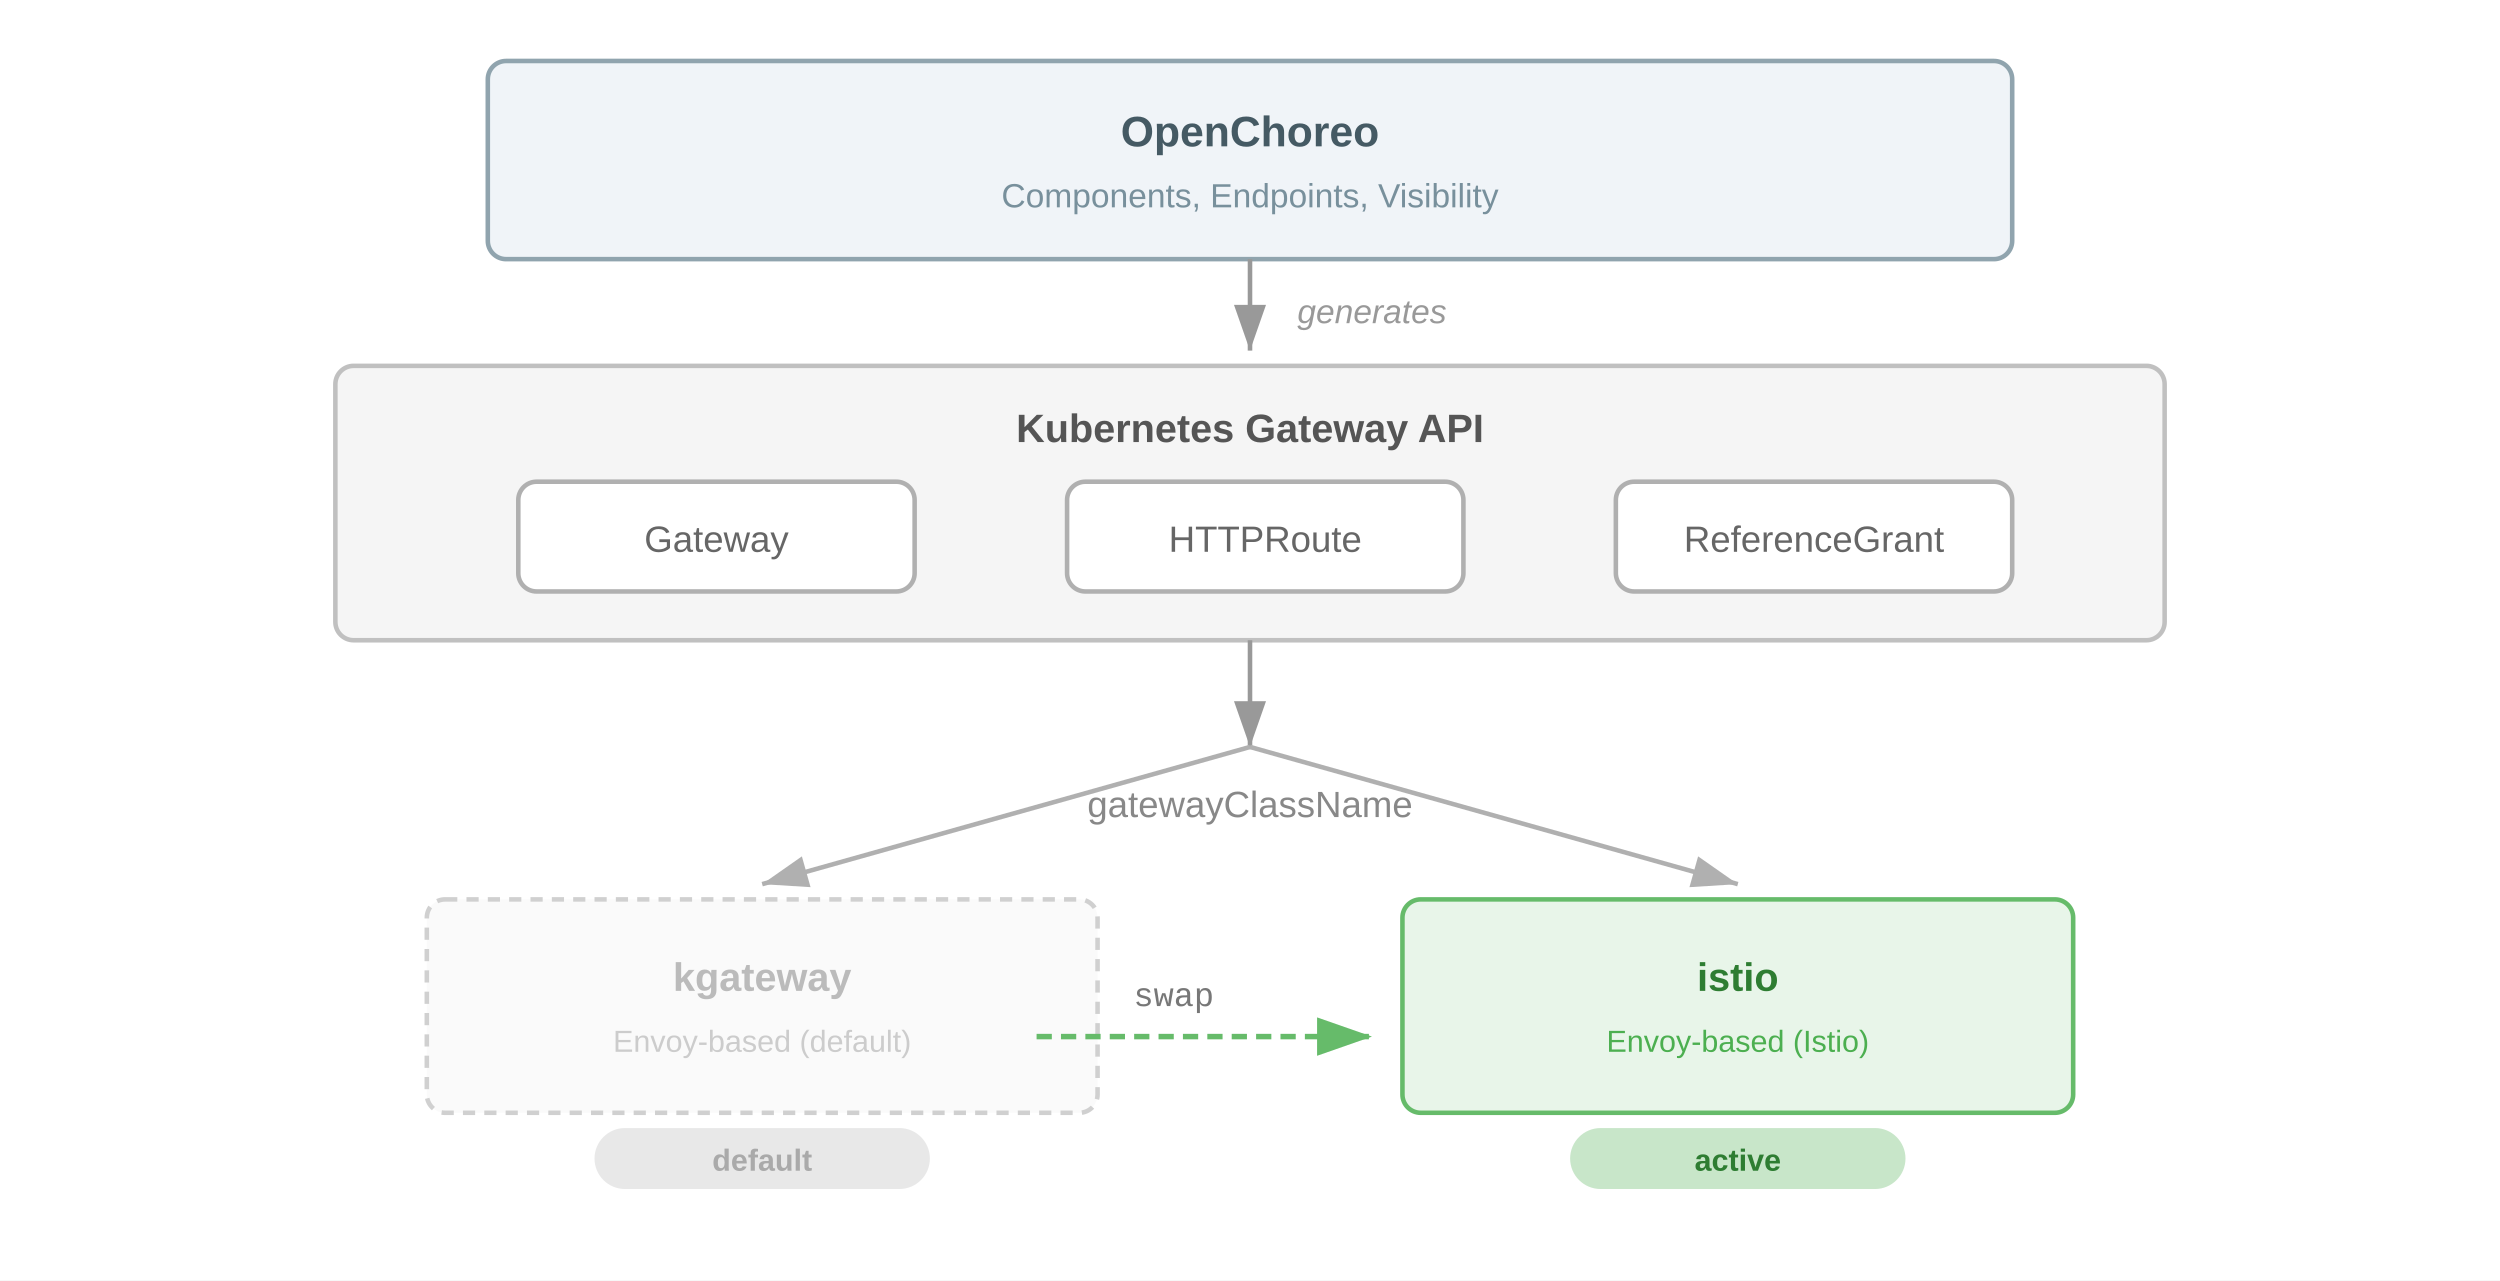
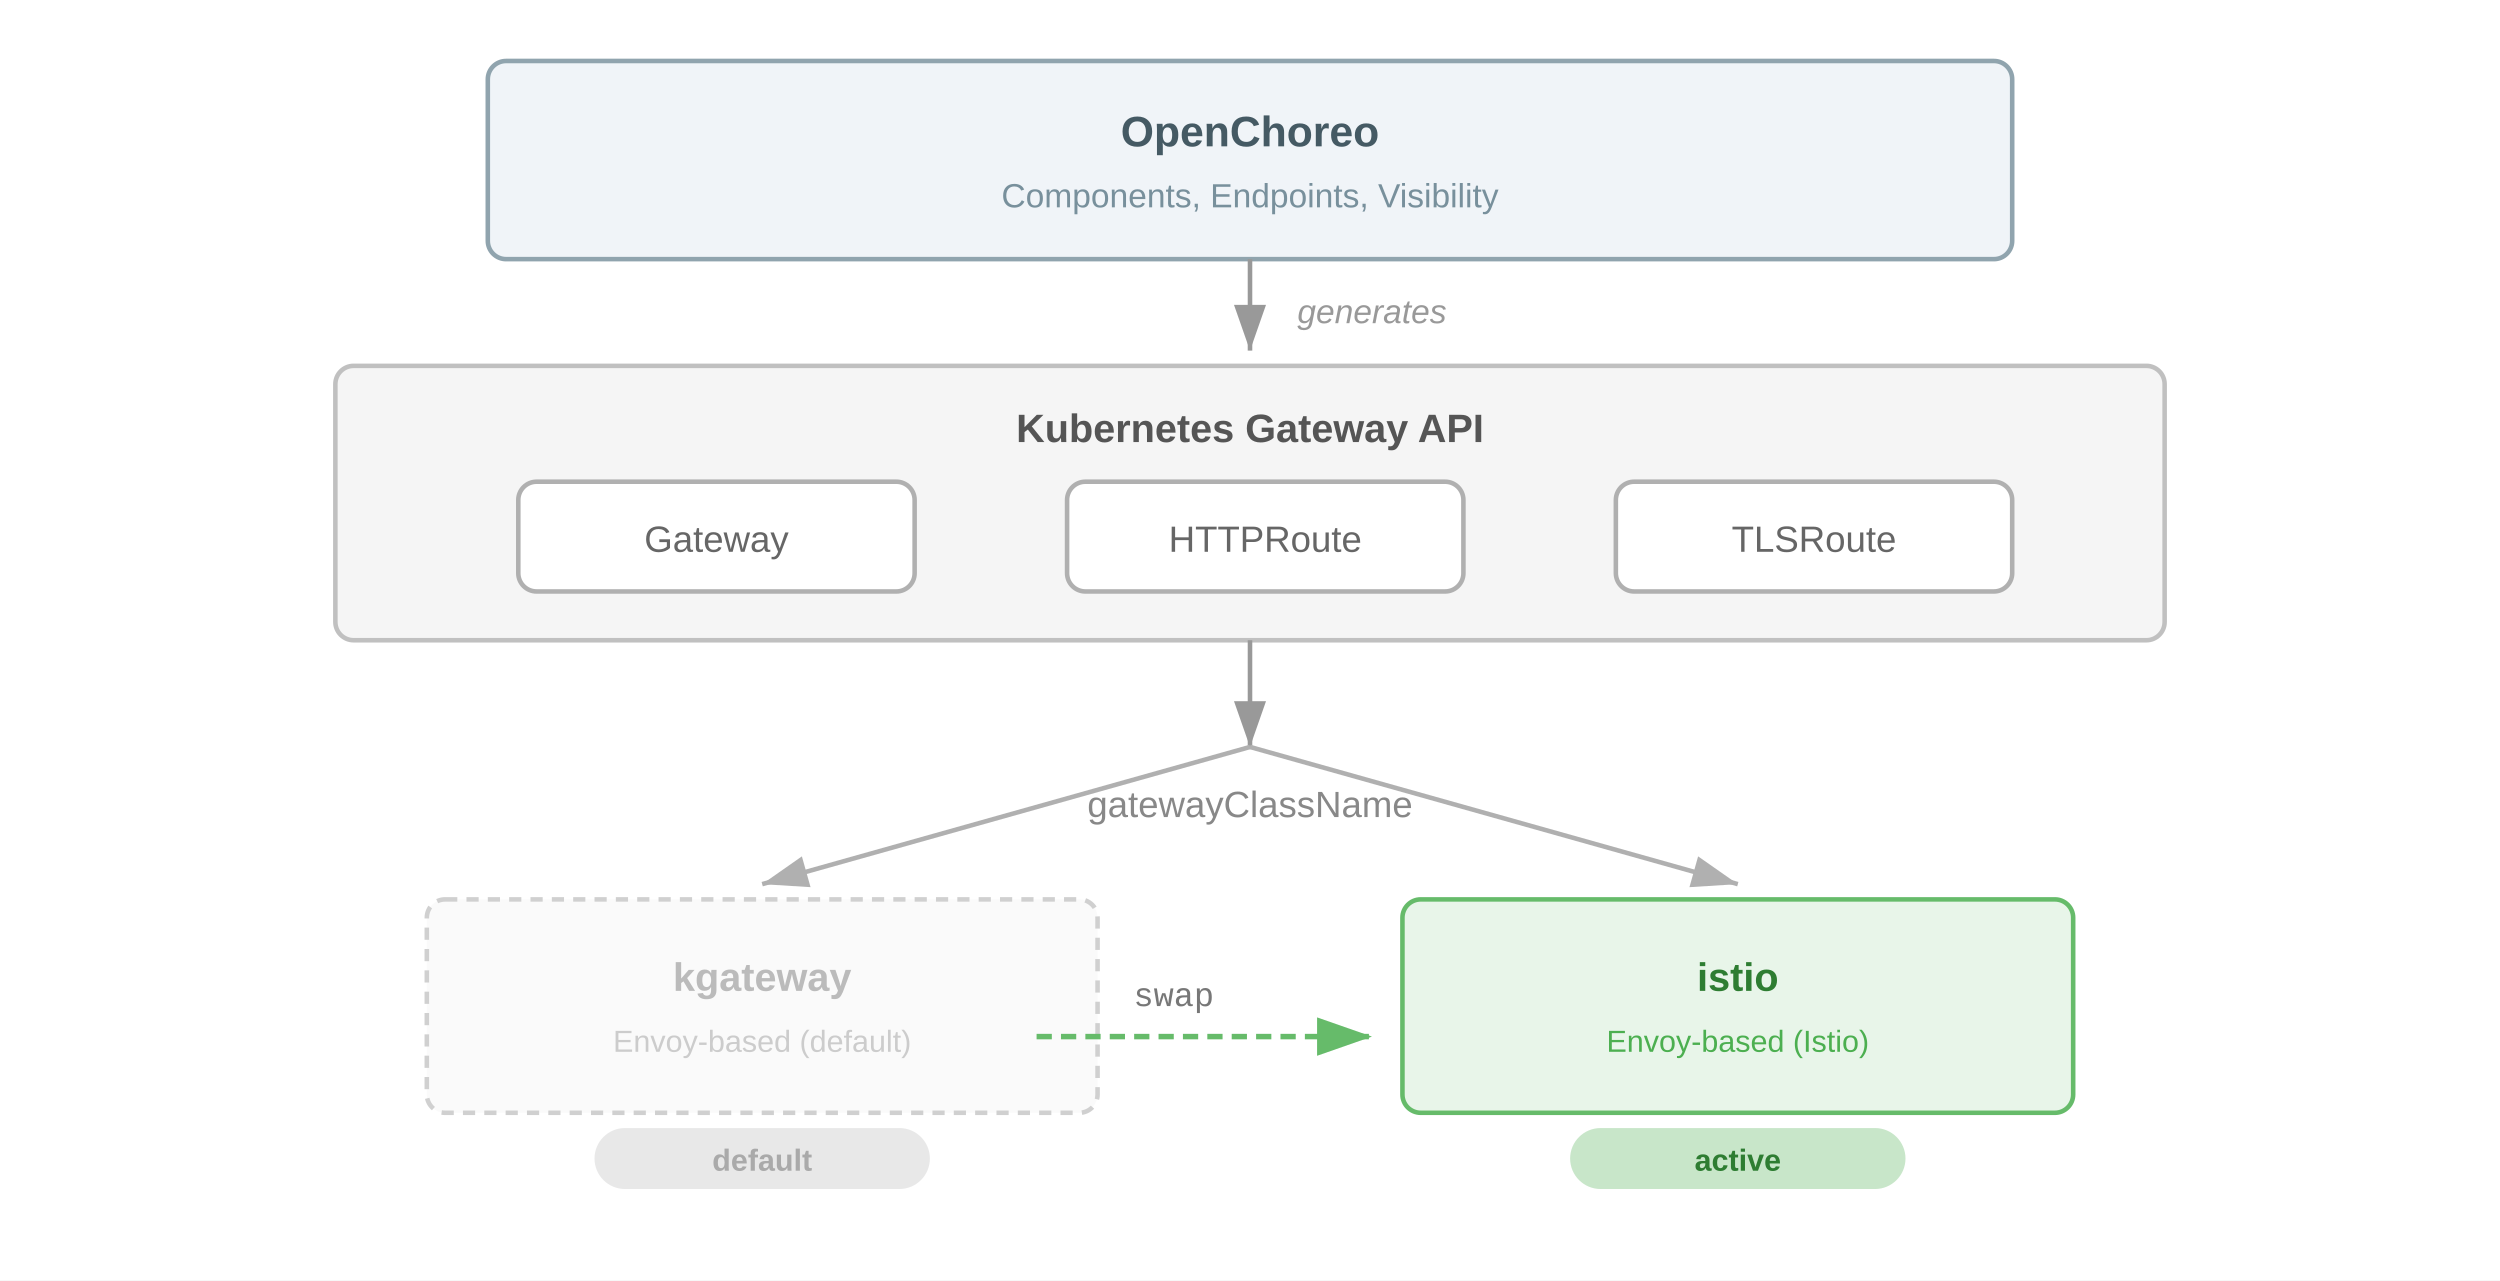
<svg xmlns="http://www.w3.org/2000/svg" viewBox="0 0 820 420" width="820" height="420">
  <defs>
    <marker id="arrow-down" markerWidth="10" markerHeight="7" refX="10" refY="3.5" orient="auto">
      <polygon points="0 0, 10 3.5, 0 7" fill="#999" />
    </marker>
    <marker id="arrow-split" markerWidth="10" markerHeight="7" refX="10" refY="3.5" orient="auto">
      <polygon points="0 0, 10 3.5, 0 7" fill="#B0B0B0" />
    </marker>
    <marker id="arrow-green" markerWidth="10" markerHeight="7" refX="10" refY="3.5" orient="auto">
      <polygon points="0 0, 10 3.5, 0 7" fill="#66BB6A" />
    </marker>
    <style>
      .box { rx: 6; ry: 6; stroke-width: 1.5; }
      .box-label { font-family: 'Segoe UI', Arial, sans-serif; font-weight: 600; text-anchor: middle; }
      .box-sub { font-family: 'Segoe UI', Arial, sans-serif; font-weight: 400; text-anchor: middle; }
      .arrow-line { stroke: #999; stroke-width: 1.5; fill: none; marker-end: url(#arrow-down); }
      .arrow-label { font-family: 'Segoe UI', Arial, sans-serif; font-size: 11px; fill: #999; text-anchor: middle; font-style: italic; }
      .split-line { stroke: #B0B0B0; stroke-width: 1.5; fill: none; marker-end: url(#arrow-split); }
      .badge { font-family: 'Segoe UI', Arial, sans-serif; font-size: 10px; font-weight: 600; text-anchor: middle; }
      .swap-label { font-family: 'Segoe UI', Arial, sans-serif; font-size: 12px; fill: #888; text-anchor: middle; }
      .config-text { font-family: 'Courier New', monospace; font-size: 11px; fill: #777; text-anchor: middle; }
    </style>
  </defs>
  <rect width="820" height="420" fill="white" />
  <rect class="box" x="160" y="20" width="500" height="65" fill="#F0F4F8" stroke="#90A4AE" />
  <text class="box-label" x="410" y="48" font-size="14" fill="#455A64">OpenChoreo</text>
  <text class="box-sub" x="410" y="68" font-size="11" fill="#78909C">Components, Endpoints, Visibility</text>
  <line class="arrow-line" x1="410" y1="85" x2="410" y2="115" />
  <text class="arrow-label" x="450" y="106">generates</text>
  <rect class="box" x="110" y="120" width="600" height="90" fill="#F5F5F5" stroke="#C0C0C0" />
  <text class="box-label" x="410" y="145" font-size="13" fill="#555">Kubernetes Gateway API</text>
  <rect class="box" x="170" y="158" width="130" height="36" fill="#FFFFFF" stroke="#B0B0B0" stroke-width="1" />
  <text class="box-sub" x="235" y="181" font-size="12" fill="#666">Gateway</text>
  <rect class="box" x="350" y="158" width="130" height="36" fill="#FFFFFF" stroke="#B0B0B0" stroke-width="1" />
  <text class="box-sub" x="415" y="181" font-size="12" fill="#666">HTTPRoute</text>
  <rect class="box" x="530" y="158" width="130" height="36" fill="#FFFFFF" stroke="#B0B0B0" stroke-width="1" />
-   <text class="box-sub" x="595" y="181" font-size="12" fill="#666">ReferenceGrant</text>
+   <text class="box-sub" x="595" y="181" font-size="12" fill="#666">TLSRoute</text>
  <line class="arrow-line" x1="410" y1="210" x2="410" y2="245" stroke="#B0B0B0" marker-end="none" />
  <path class="split-line" d="M 410,245 L 250,290" />
  <path class="split-line" d="M 410,245 L 570,290" />
  <text class="swap-label" x="410" y="268">gatewayClassName</text>
  <rect class="box" x="140" y="295" width="220" height="70" fill="#FAFAFA" stroke="#D0D0D0" stroke-dasharray="4,3" />
  <text class="box-label" x="250" y="325" font-size="13" fill="#BBB">kgateway</text>
  <text class="box-sub" x="250" y="345" font-size="10" fill="#CCC">Envoy-based (default)</text>
  <rect x="195" y="370" width="110" height="20" rx="10" fill="#E8E8E8" />
  <text class="badge" x="250" y="384" fill="#AAA">default</text>
  <rect class="box" x="460" y="295" width="220" height="70" fill="#E8F5E9" stroke="#66BB6A" stroke-width="2" />
  <text class="box-label" x="570" y="325" font-size="13" fill="#2E7D32">istio</text>
  <text class="box-sub" x="570" y="345" font-size="10" fill="#4CAF50">Envoy-based (Istio)</text>
  <rect x="515" y="370" width="110" height="20" rx="10" fill="#C8E6C9" />
  <text class="badge" x="570" y="384" fill="#2E7D32">active</text>
  <path d="M 340,340 L 450,340" stroke="#66BB6A" stroke-width="1.8" fill="none" stroke-dasharray="5,3" marker-end="url(#arrow-green)" />
  <text class="config-text" x="385" y="330">swap</text>
</svg>
